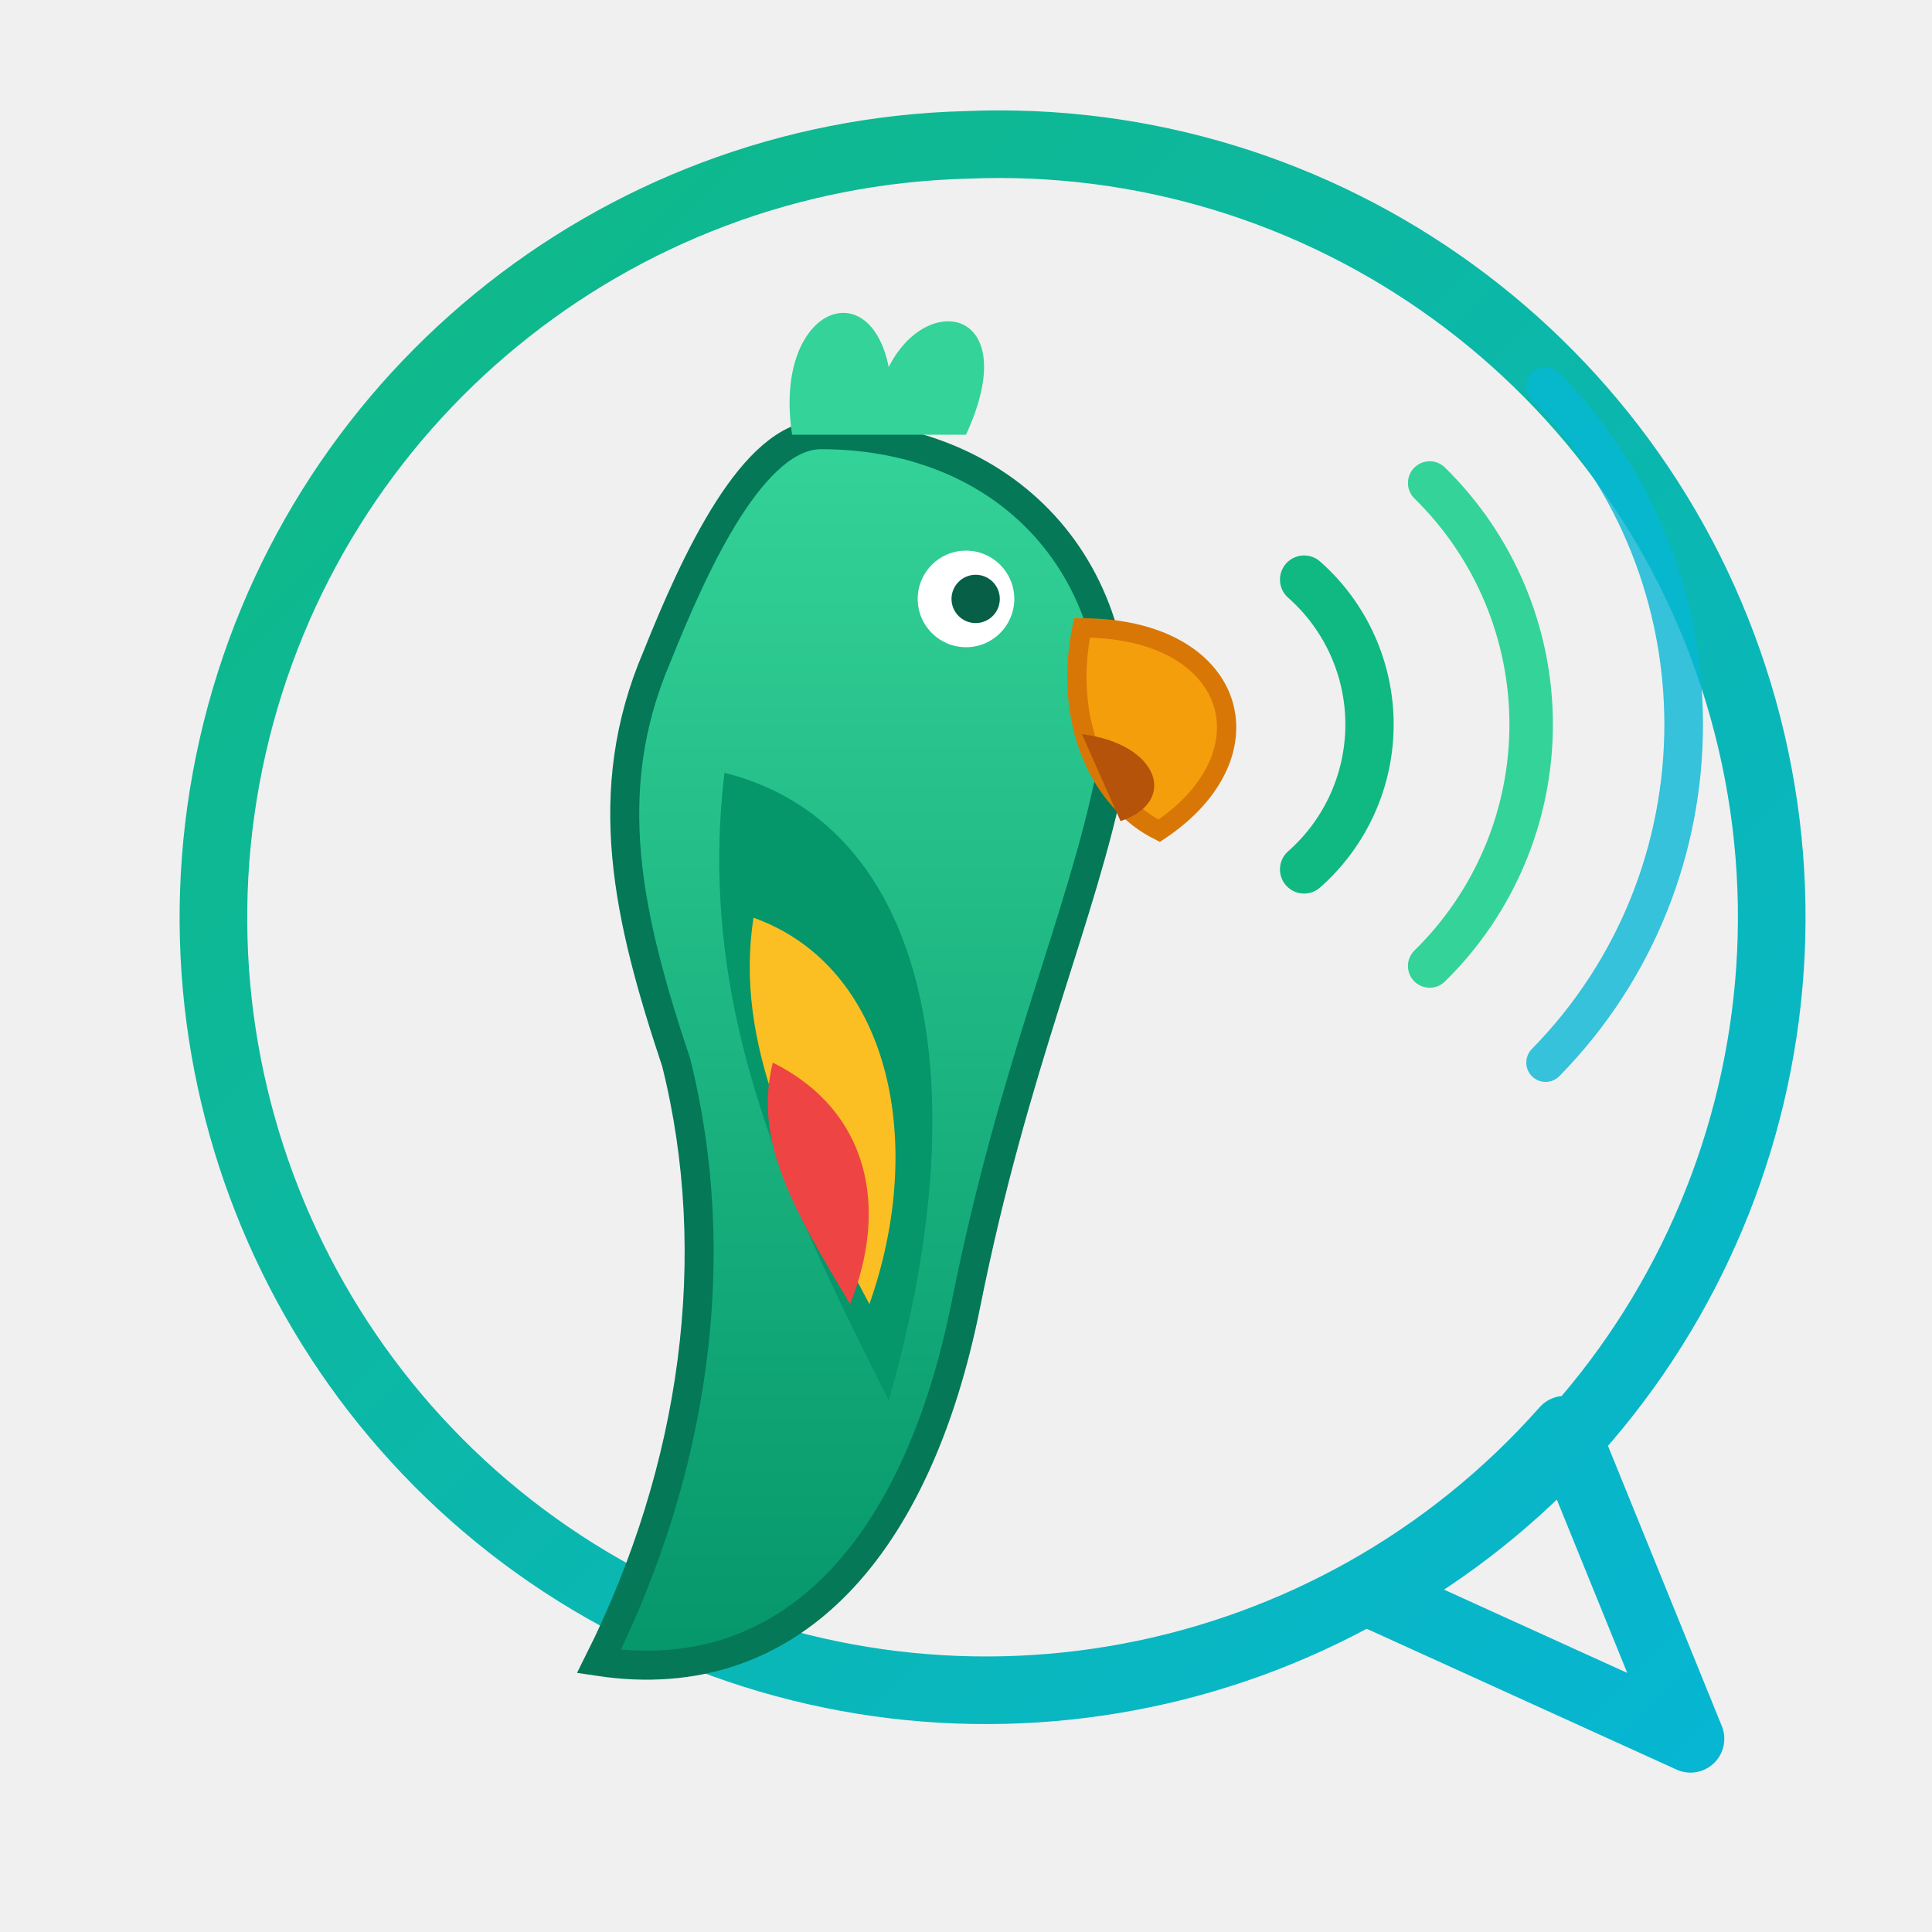
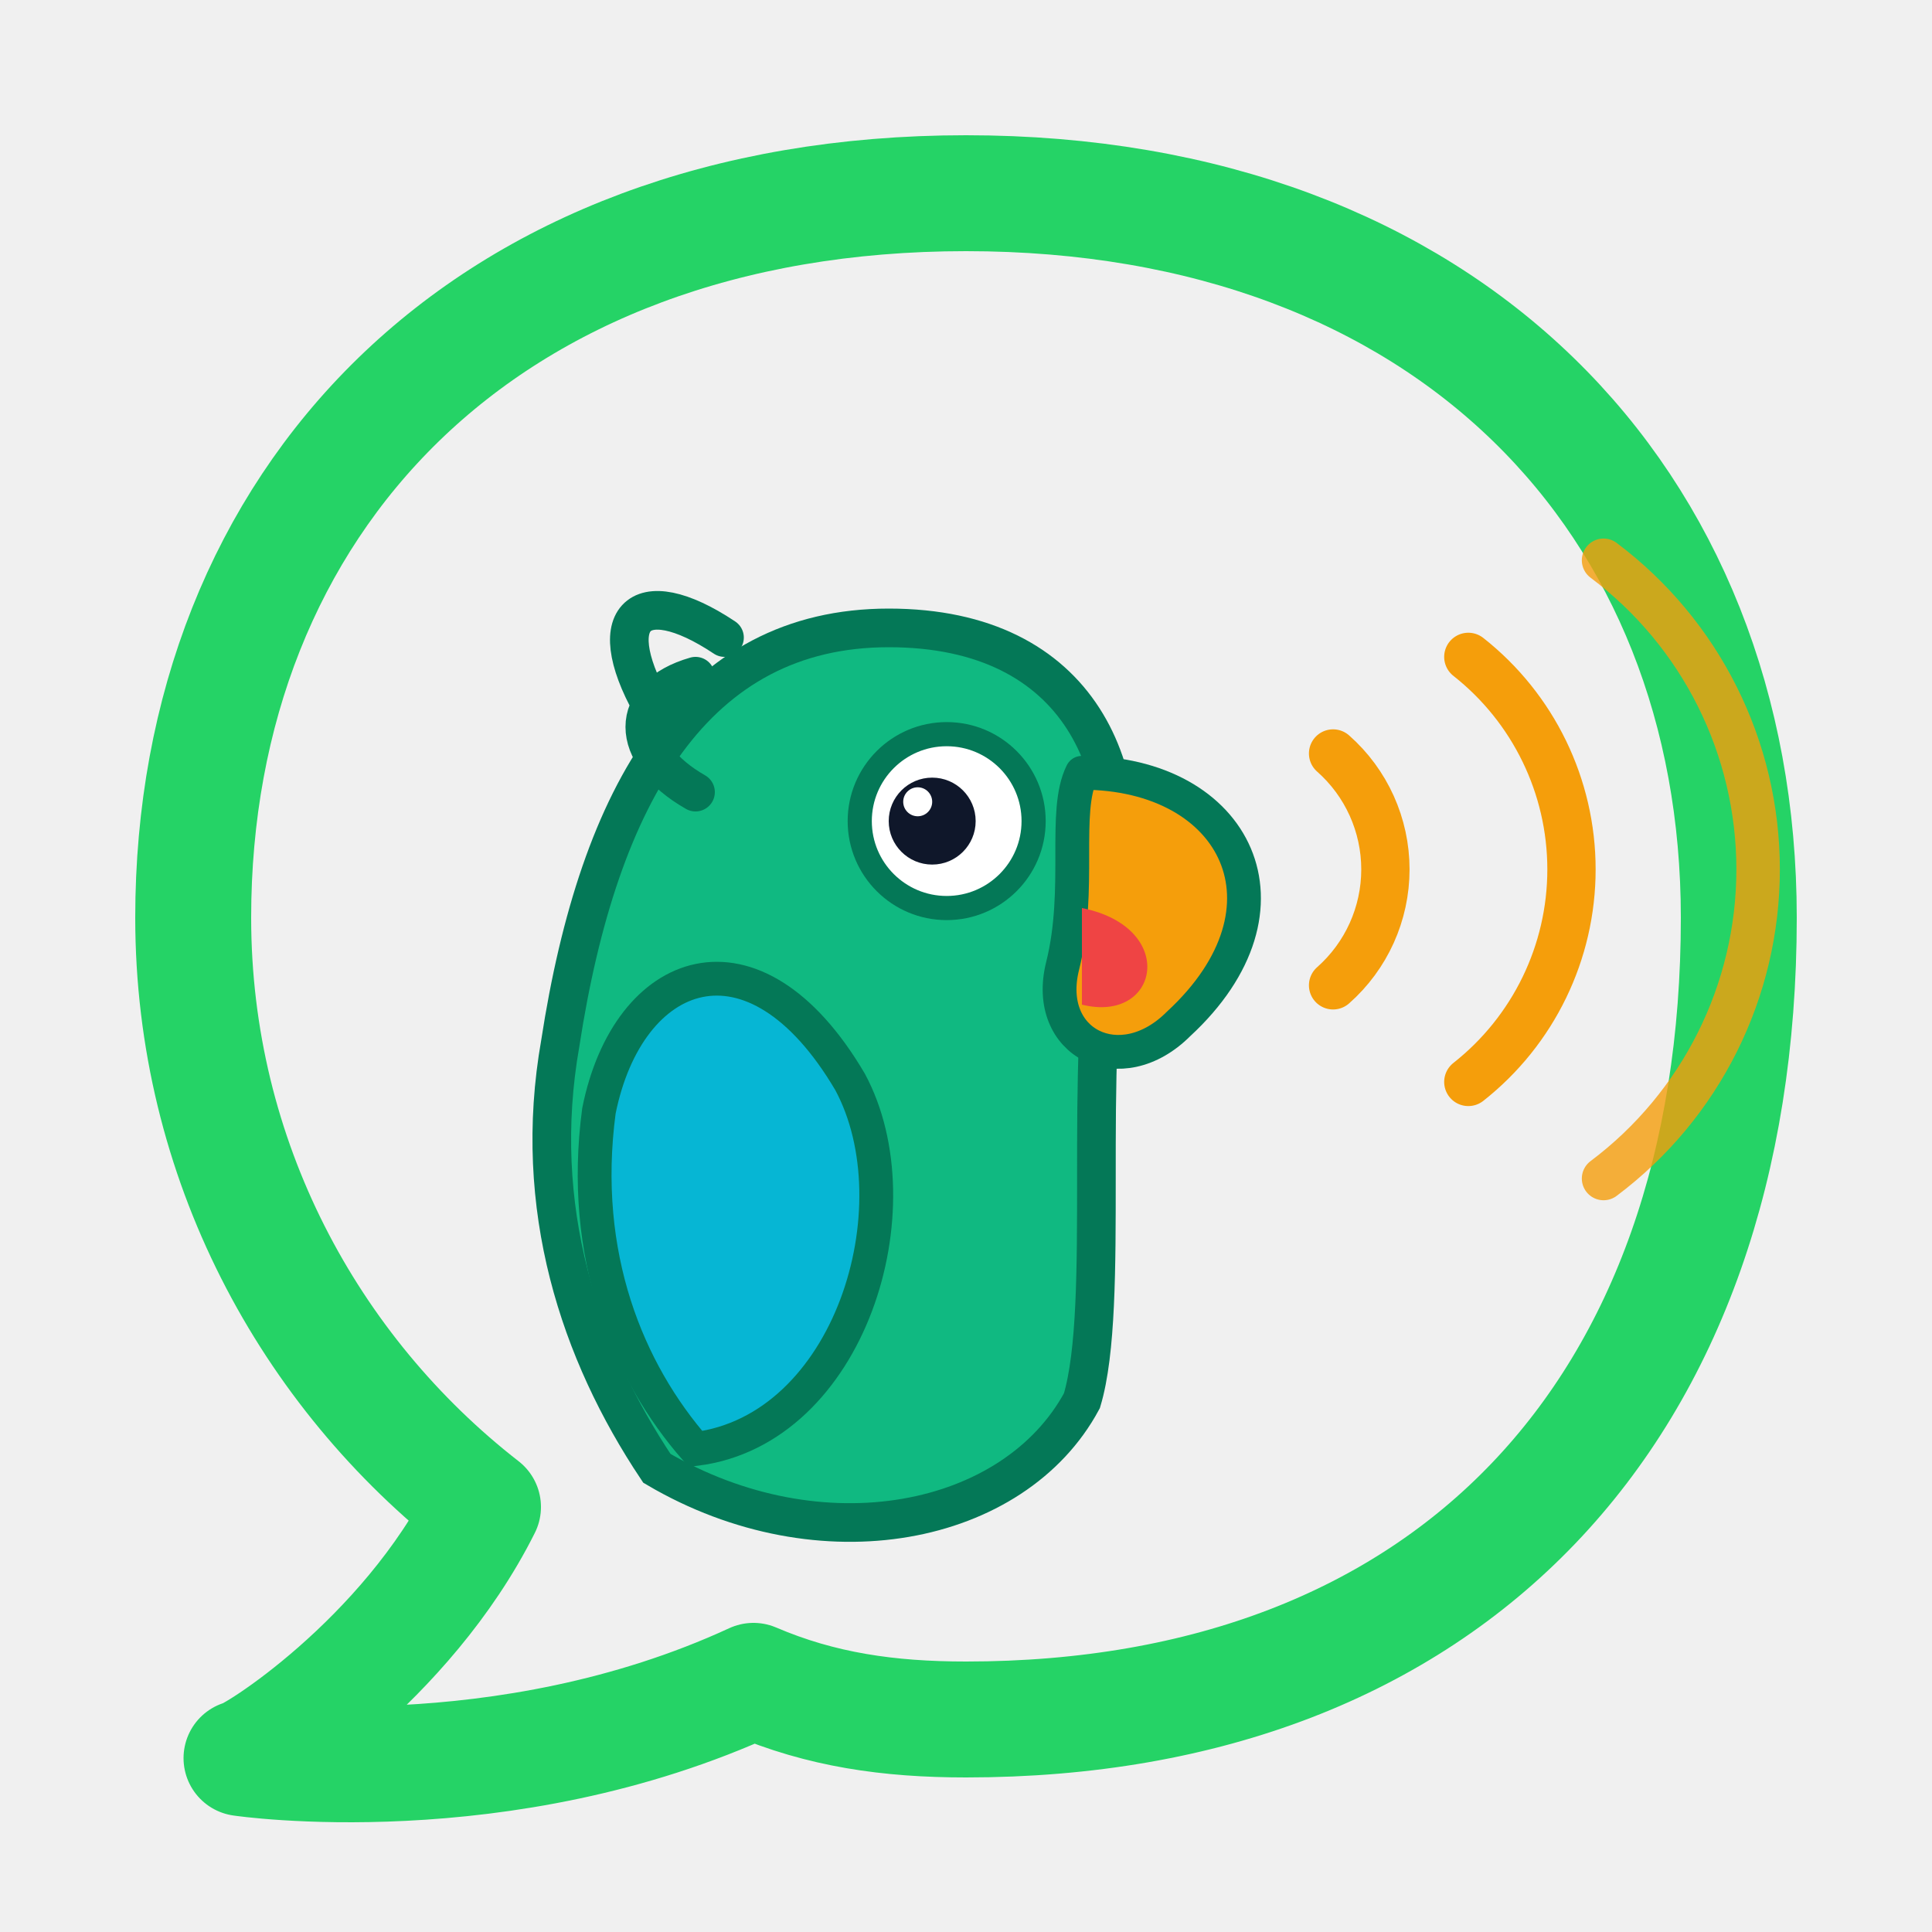
<svg xmlns="http://www.w3.org/2000/svg" viewBox="0 0 200 200" fill="none">
-   <defs>
-     <linearGradient id="bubbleGrad" x1="0%" y1="0%" x2="100%" y2="100%">
-       <stop offset="0%" stop-color="#10B981" />
-       <stop offset="100%" stop-color="#06B6D4" />
-     </linearGradient>
-     <linearGradient id="parrotGrad" x1="0%" y1="0%" x2="0%" y2="100%">
-       <stop offset="0%" stop-color="#34D399" />
-       <stop offset="100%" stop-color="#059669" />
-     </linearGradient>
-   </defs>
-   <path d="M 100 15 A 80 80 0 1 0 162 148 L 175 180 L 142 165 A 80 80 0 0 0 100 15 Z" fill="none" stroke="url(#bubbleGrad)" stroke-width="7" stroke-linecap="round" stroke-linejoin="round" />
-   <path d="M 85 45 C 105 45 118 60 115 80 C 112 95 105 110 100 135 C 95 160 82 175 62 172 C 72 152 75 130 70 110 C 65 95 62 82 68 68 C 72 58 78 45 85 45 Z" fill="url(#parrotGrad)" stroke="#047857" stroke-width="3" />
-   <path d="M 82 45 C 80 32 90 28 92 38 C 96 30 106 32 100 45 Z" fill="#34D399" />
-   <path d="M 75 80 C 95 85 102 110 92 145 C 82 125 72 105 75 80 Z" fill="#059669" />
-   <path d="M 78 95 C 92 100 96 118 90 135 C 82 120 76 108 78 95 Z" fill="#FBBF24" />
-   <path d="M 80 110 C 90 115 92 125 88 135 C 82 125 78 118 80 110 Z" fill="#EF4444" />
-   <path d="M 112 65 C 128 65 132 78 120 86 C 114 83 110 75 112 65 Z" fill="#F59E0B" stroke="#D97706" stroke-width="2" />
-   <path d="M 112 76 C 120 77 122 83 116 85 Z" fill="#B45309" />
-   <circle cx="100" cy="62" r="5" fill="#FFFFFF" />
-   <circle cx="101" cy="62" r="2.5" fill="#065F46" />
-   <path d="M 135 60 A 20 20 0 0 1 135 90" fill="none" stroke="#10B981" stroke-width="5" stroke-linecap="round" />
-   <path d="M 148 50 A 35 35 0 0 1 148 100" fill="none" stroke="#34D399" stroke-width="4.5" stroke-linecap="round" />
-   <path d="M 160 40 A 50 50 0 0 1 160 110" fill="none" stroke="#06B6D4" stroke-width="4" stroke-linecap="round" opacity="0.8" />
+   <path d="M 100 20 C 50 20 20 52 20 95 C 20 120 32 142 50 156 C 42 172 26 182 25 182 C 25 182 52 186 78 174 C 85 177 92 178 100 178 C 150 178 180 146 180 95 C 180 52 150 20 100 20 Z" fill="none" stroke="#25D366" stroke-width="12" stroke-linecap="round" stroke-linejoin="round" />
+   <path d="M 68 152 C 60 140 55 125 58 108 C 62 82 72 65 92 65 C 112 65 118 80 115 95 C 112 110 115 135 112 145 C 105 158 85 162 68 152 Z" fill="#10B981" stroke="#047857" stroke-width="4" />
+   <path d="M 75 66 C 66 60 62 64 68 74 M 72 70 C 65 72 65 78 72 82" fill="none" stroke="#047857" stroke-width="4" stroke-linecap="round" />
+   <path d="M 62 115 C 65 100 78 95 88 112 C 95 125 88 148 72 150 C 65 142 60 130 62 115 Z" fill="#06B6D4" stroke="#047857" stroke-width="3.5" />
+   <circle cx="98" cy="85" r="9" fill="#FFFFFF" stroke="#047857" stroke-width="2.5" />
+   <circle cx="96.5" cy="85" r="4.5" fill="#0F172A" />
+   <circle cx="95" cy="83" r="1.5" fill="#FFFFFF" />
+   <path d="M 112 80 C 128 80 135 94 122 106 C 116 112 108 108 110 100 C 112 92 110 84 112 80 Z" fill="#F59E0B" stroke="#047857" stroke-width="3.5" stroke-linejoin="round" />
+   <path d="M 112 94 C 122 96 120 106 112 104 Z" fill="#EF4444" />
+   <path d="M 138 78 A 16 16 0 0 1 138 102" fill="none" stroke="#F59E0B" stroke-width="5" stroke-linecap="round" />
+   <path d="M 152 68 A 28 28 0 0 1 152 112" fill="none" stroke="#F59E0B" stroke-width="5" stroke-linecap="round" />
+   <path d="M 166 58 A 40 40 0 0 1 166 122" fill="none" stroke="#F59E0B" stroke-width="4.5" stroke-linecap="round" opacity="0.8" />
</svg>
